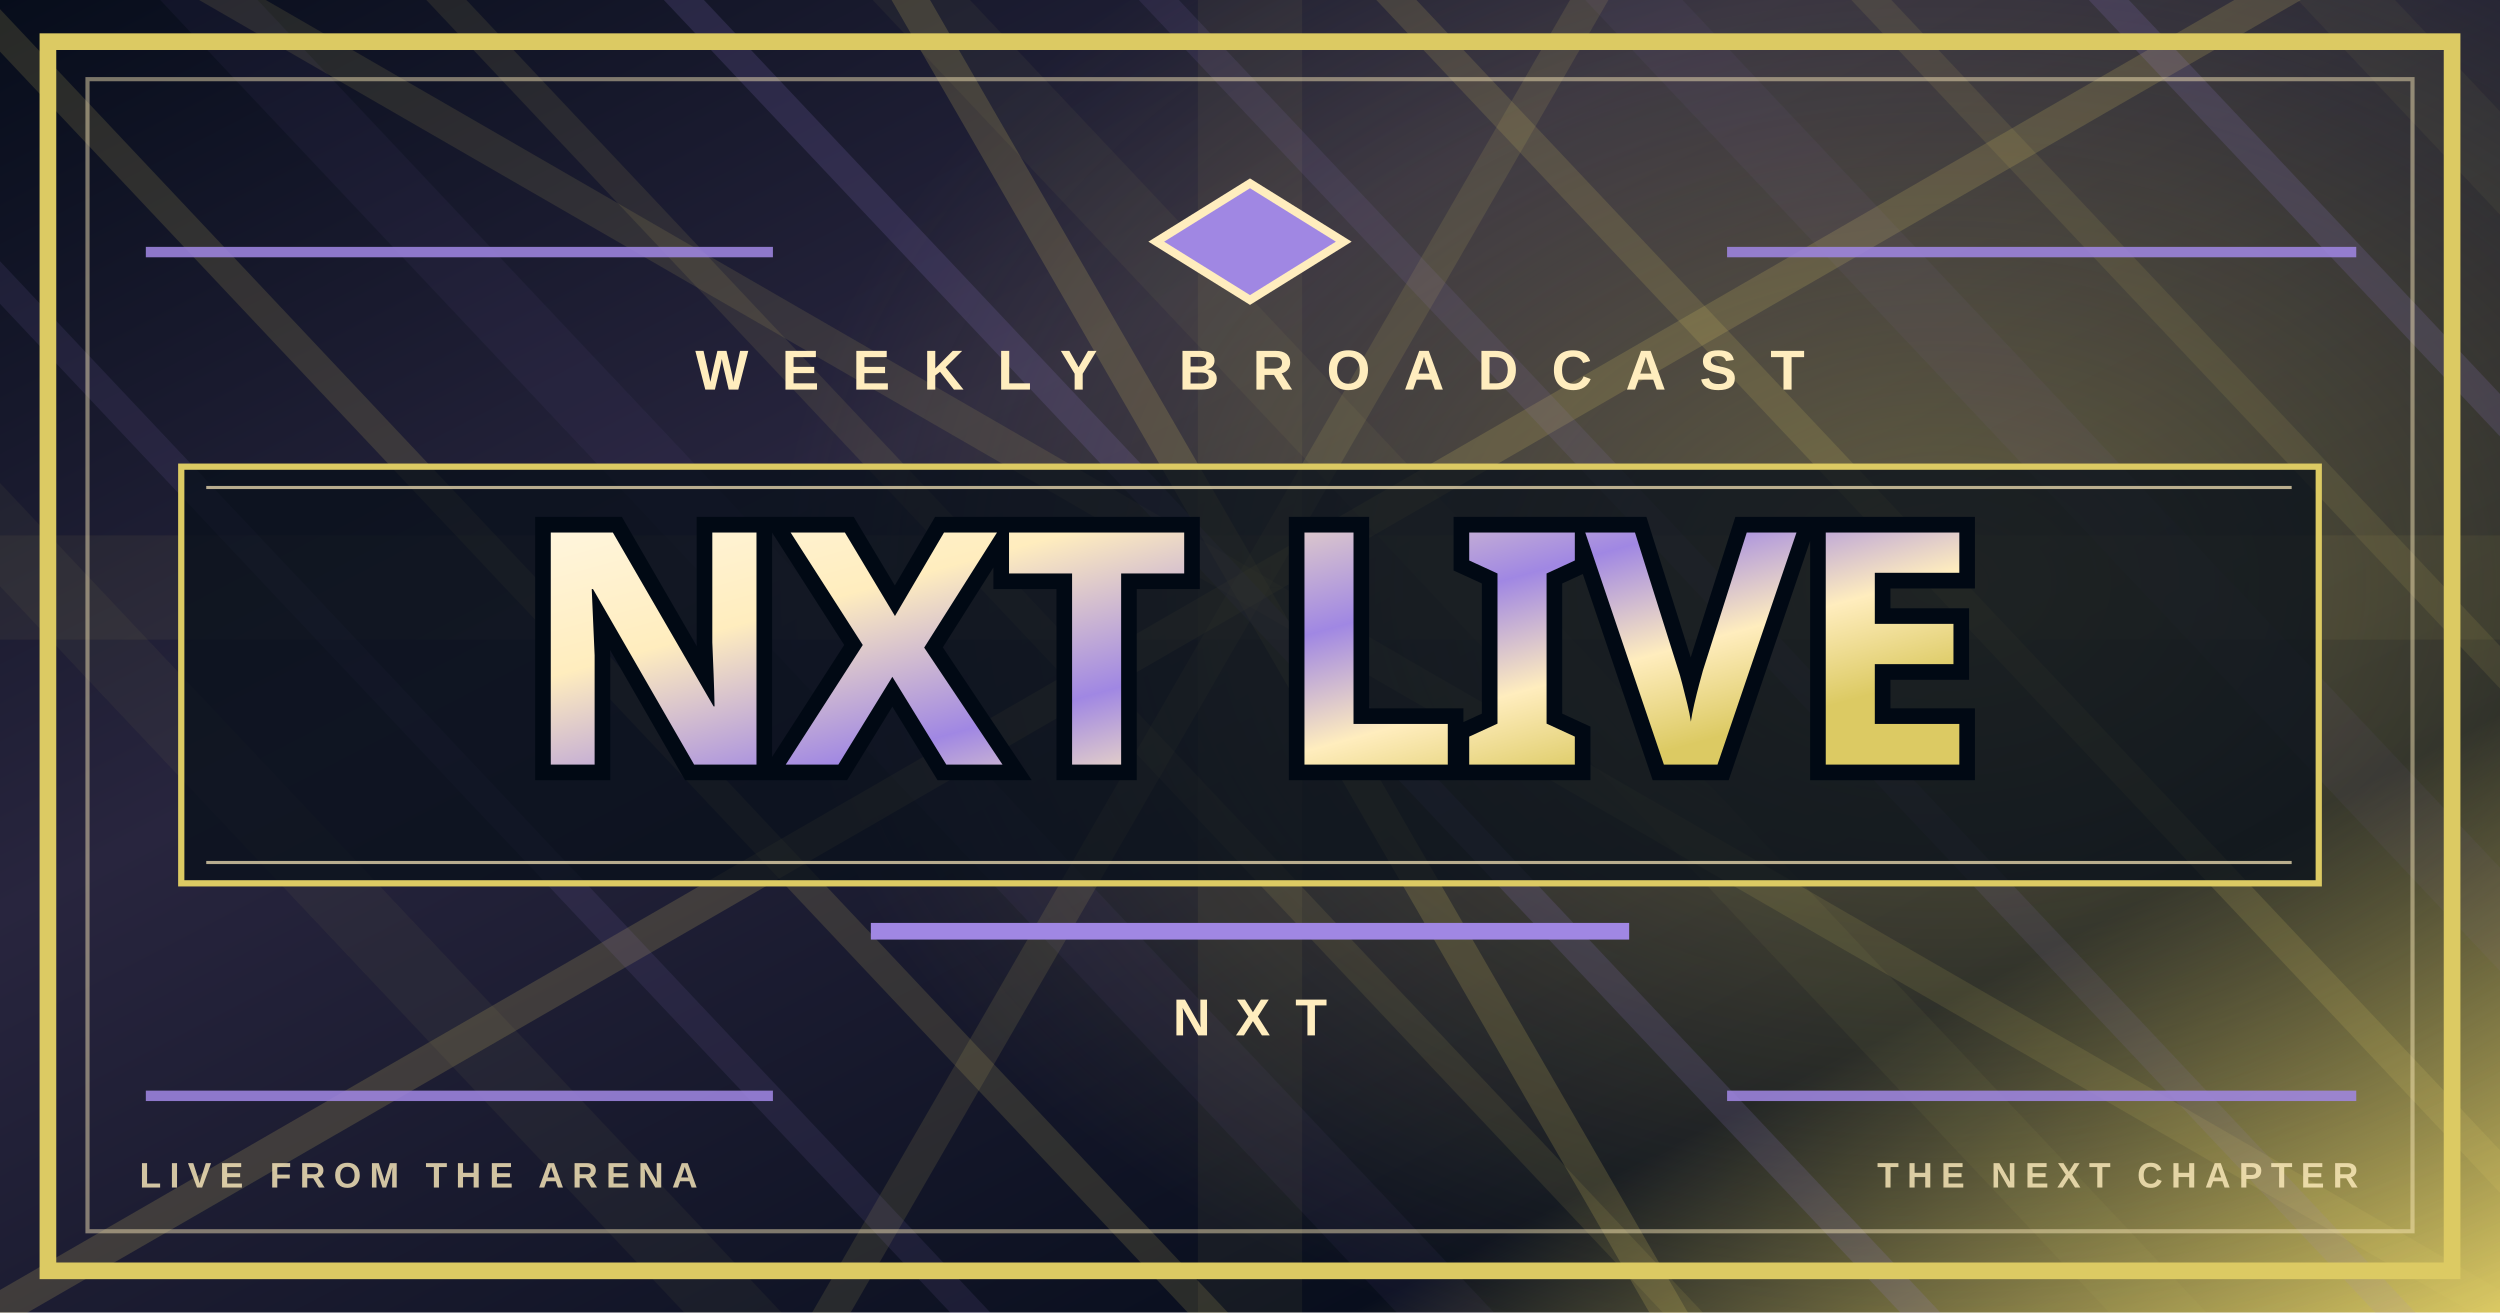
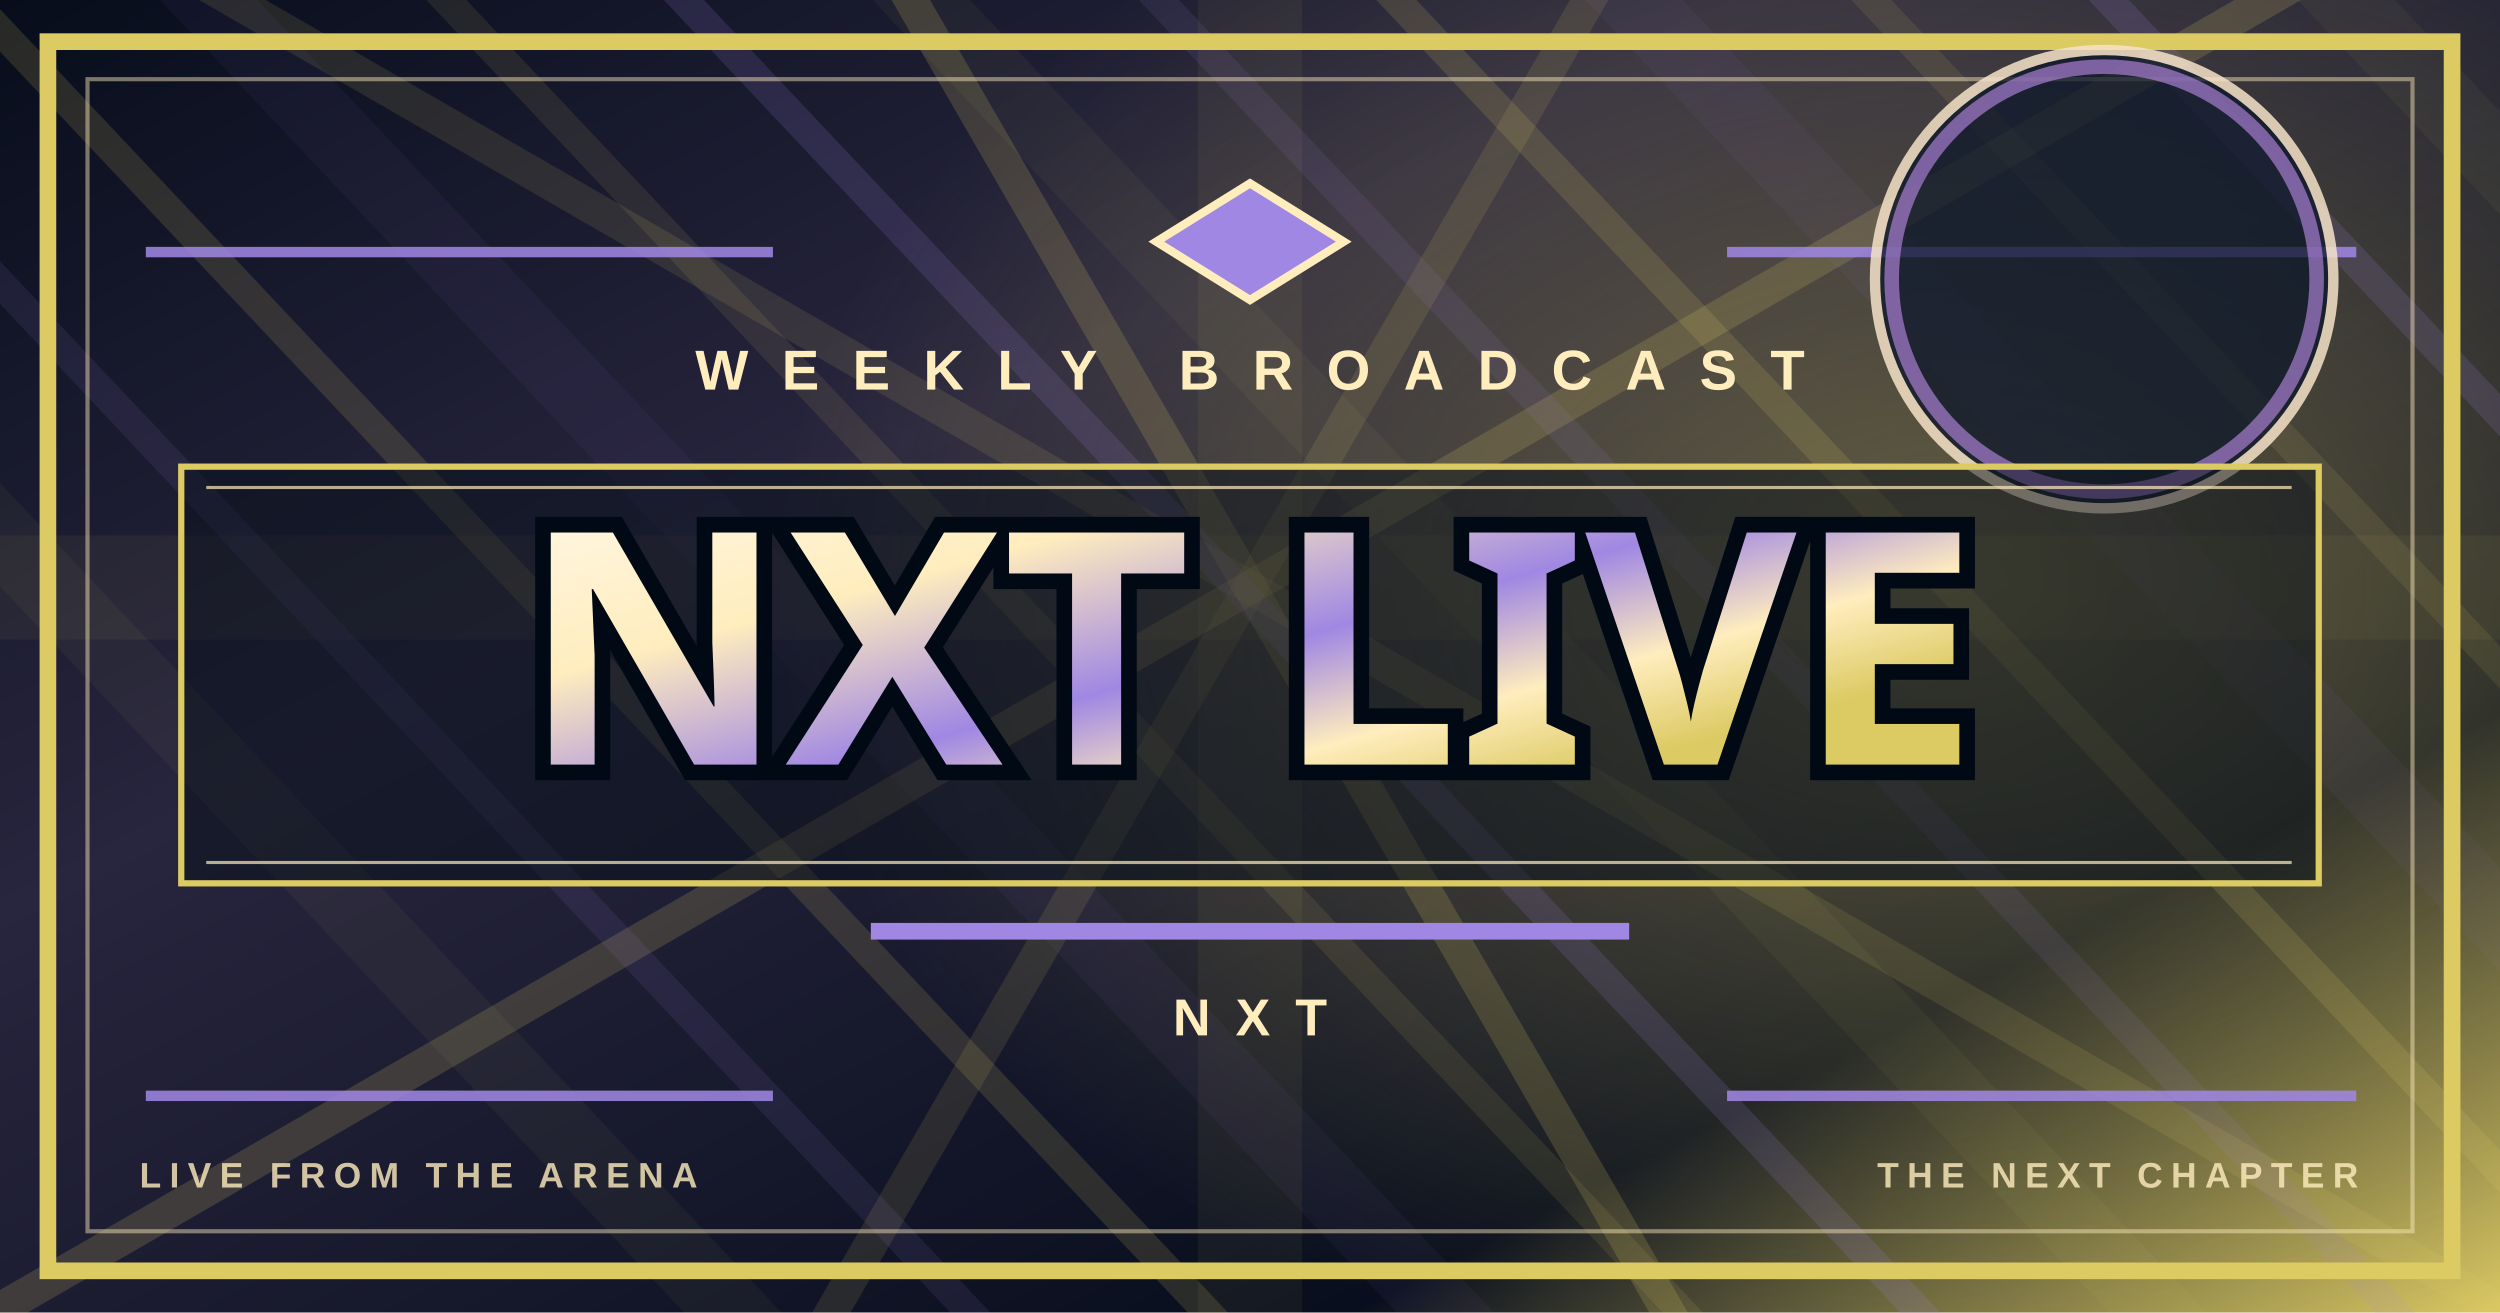
<svg xmlns="http://www.w3.org/2000/svg" width="1200" height="630" viewBox="0 0 1200 630" role="img" aria-label="NXT LIVE event art">
  <defs>
    <linearGradient id="sky" x1="0" y1="0" x2="1" y2="1">
      <stop stop-color="#070d1b" />
      <stop offset=".35" stop-color="#28253e" />
      <stop offset=".77" stop-color="#080e1d" />
      <stop offset="1" stop-color="#dcca63" />
    </linearGradient>
    <linearGradient id="chrome" x1="0" y1="0" x2="1" y2=".6">
      <stop stop-color="#fff5dc" />
      <stop offset=".27" stop-color="#ffedbe" />
      <stop offset=".59" stop-color="#a087e3" />
      <stop offset=".81" stop-color="#ffedbe" />
      <stop offset="1" stop-color="#dcca63" />
    </linearGradient>
    <radialGradient id="spot">
      <stop stop-color="#dcca63" stop-opacity=".39" />
      <stop offset="1" stop-color="#dcca63" stop-opacity="0" />
    </radialGradient>
  </defs>
  <path fill="url(#sky)" d="M0 0h1200v630H0z" />
  <ellipse cx="935" cy="280" rx="570" ry="390" fill="url(#spot)" />
  <path d="M600 282L1680.0 282.0" stroke="#dcca63" stroke-width="50" opacity="0.06" />
  <path d="M600 282L1535.3 822.0" stroke="#dcca63" stroke-width="16" opacity="0.12" />
  <path d="M600 282L1140.0 1217.3" stroke="#dcca63" stroke-width="16" opacity="0.18" />
  <path d="M600 282L600.0 1362.0" stroke="#dcca63" stroke-width="50" opacity="0.06" />
  <path d="M600 282L60.0 1217.3" stroke="#dcca63" stroke-width="16" opacity="0.12" />
  <path d="M600 282L-335.3 822.0" stroke="#dcca63" stroke-width="16" opacity="0.18" />
  <path d="M600 282L-480.0 282.0" stroke="#dcca63" stroke-width="50" opacity="0.06" />
  <path d="M600 282L-335.3 -258.0" stroke="#dcca63" stroke-width="16" opacity="0.12" />
  <path d="M600 282L60.0 -653.3" stroke="#dcca63" stroke-width="16" opacity="0.18" />
  <path d="M600 282L600.0 -798.0" stroke="#dcca63" stroke-width="50" opacity="0.06" />
  <path d="M600 282L1140.0 -653.3" stroke="#dcca63" stroke-width="16" opacity="0.12" />
  <path d="M600 282L1535.3 -258.0" stroke="#dcca63" stroke-width="16" opacity="0.18" />
  <path d="M-270 -30L380 660" stroke="#dcca63" opacity="0.05" stroke-width="34" />
  <path d="M-156 -30L494 660" stroke="#a087e3" opacity="0.1" stroke-width="14" />
  <path d="M-42 -30L608 660" stroke="#dcca63" opacity="0.15" stroke-width="14" />
  <path d="M72 -30L722 660" stroke="#a087e3" opacity="0.05" stroke-width="34" />
  <path d="M186 -30L836 660" stroke="#dcca63" opacity="0.1" stroke-width="14" />
  <path d="M300 -30L950 660" stroke="#a087e3" opacity="0.15" stroke-width="14" />
  <path d="M414 -30L1064 660" stroke="#dcca63" opacity="0.05" stroke-width="34" />
  <path d="M528 -30L1178 660" stroke="#a087e3" opacity="0.1" stroke-width="14" />
  <path d="M642 -30L1292 660" stroke="#dcca63" opacity="0.15" stroke-width="14" />
  <path d="M756 -30L1406 660" stroke="#a087e3" opacity="0.05" stroke-width="34" />
  <path d="M870 -30L1520 660" stroke="#dcca63" opacity="0.1" stroke-width="14" />
  <path d="M984 -30L1634 660" stroke="#a087e3" opacity="0.15" stroke-width="14" />
  <path d="M1098 -30L1748 660" stroke="#dcca63" opacity="0.05" stroke-width="34" />
  <path d="M1212 -30L1862 660" stroke="#a087e3" opacity="0.1" stroke-width="14" />
  <path d="M1326 -30L1976 660" stroke="#dcca63" opacity="0.15" stroke-width="14" />
-   <g color="#dcca63" opacity=".34" transform="translate(-60 0)">
+   <g id="ppw-event-crest" color="#dcca63" opacity=".34" transform="translate(-60 0)">
    <g fill="none" stroke="currentColor" stroke-width="9" stroke-linecap="round" stroke-linejoin="round">M905 78l-148 447M1011 78l116 447M960 130v68M952 240v84M941 380v115M775 513h342</g>
  </g>
  <path d="M23 20h1154v590H23Z" fill="none" stroke="#dcca63" stroke-width="8" />
  <path d="M42 38h1116v553H42Z" fill="none" stroke="#ffedbe" stroke-width="2" opacity=".46" />
  <path d="M70 121h301M829 121h302M70 526h301M829 526h302" stroke="#a087e3" stroke-width="5" opacity=".86" />
  <path d="M600 88l45 28-45 28-45-28Z" fill="#a087e3" stroke="#ffedbe" stroke-width="4" />
  <text x="600" y="187" font-family="Arial,sans-serif" text-anchor="middle" font-size="27" letter-spacing="16" font-weight="900" fill="#ffedbe">WEEKLY BROADCAST</text>
-   <path d="M87 224H1113V424H87Z" fill="#09101bc4" stroke="#dcca63" stroke-width="3" />
+   <circle cx="1010" cy="134" r="110" fill="#0d1729e0" stroke="#f6e3c8" stroke-width="5" opacity=".85" />
+   <circle cx="1010" cy="134" r="102" fill="none" stroke="#c08eec" stroke-width="7" opacity=".6" />
+   <use href="#ppw-event-crest" transform="translate(1010 134) scale(.40) translate(-930 -280)" opacity=".98" />
+   <path d="M87 224H1113V424H87Z" fill="#09101b82" stroke="#dcca63" stroke-width="3" />
  <path d="M99 234h1001M99 414h1001" stroke="#ffedbe" stroke-width="1.5" opacity=".7" />
  <text x="600" y="367" text-anchor="middle" font-family="Impact,'Arial Black',sans-serif" font-size="156" font-weight="1000" textLength="786.24" lengthAdjust="spacingAndGlyphs" fill="url(#chrome)" stroke="#010914" stroke-width="15" paint-order="stroke">NXT LIVE</text>
  <path d="M418 447h364" stroke="#a087e3" stroke-width="8" />
  <text x="600" y="497" text-anchor="middle" fill="#ffedbe" font-family="Arial,sans-serif" font-size="25" font-weight="900" letter-spacing="12">NXT</text>
  <text x="67" y="570" fill="#ffedbe" opacity=".8" font-family="Arial,sans-serif" font-size="17" font-weight="900" letter-spacing="4">LIVE FROM THE ARENA</text>
  <text x="1132" y="570" text-anchor="end" fill="#ffedbe" opacity=".8" font-family="Arial,sans-serif" font-size="17" font-weight="900" letter-spacing="4">THE NEXT CHAPTER</text>
</svg>
